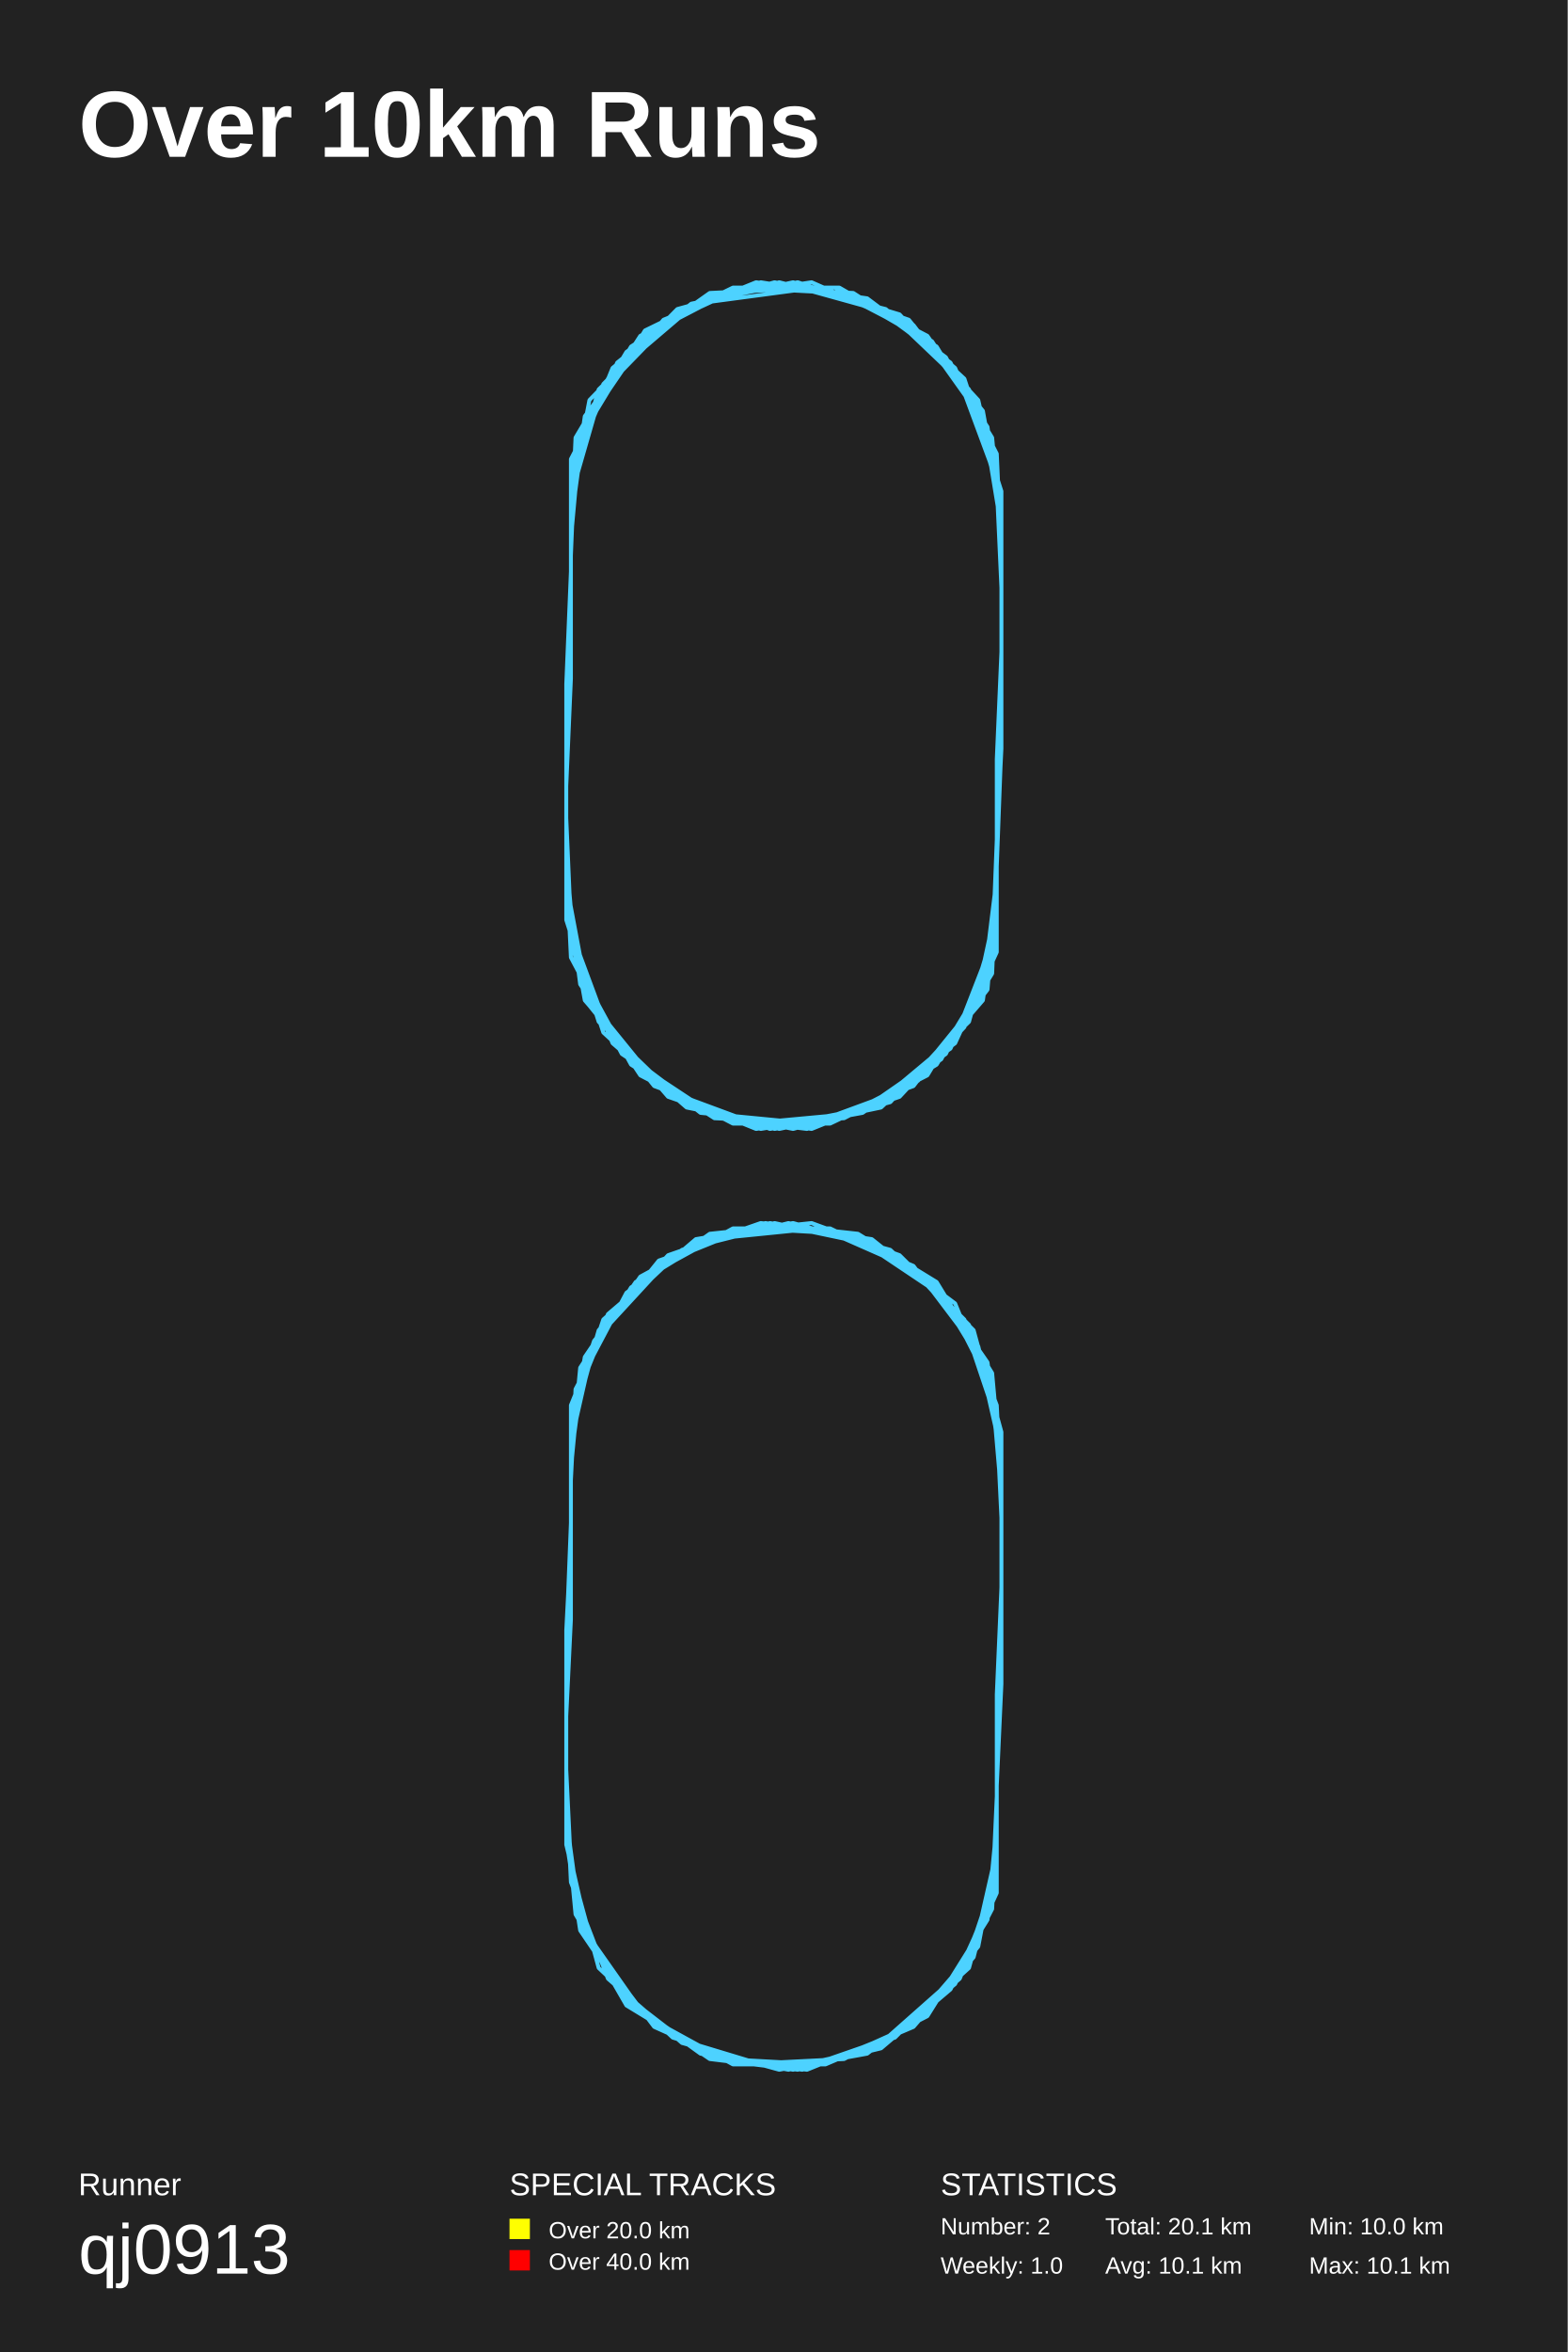
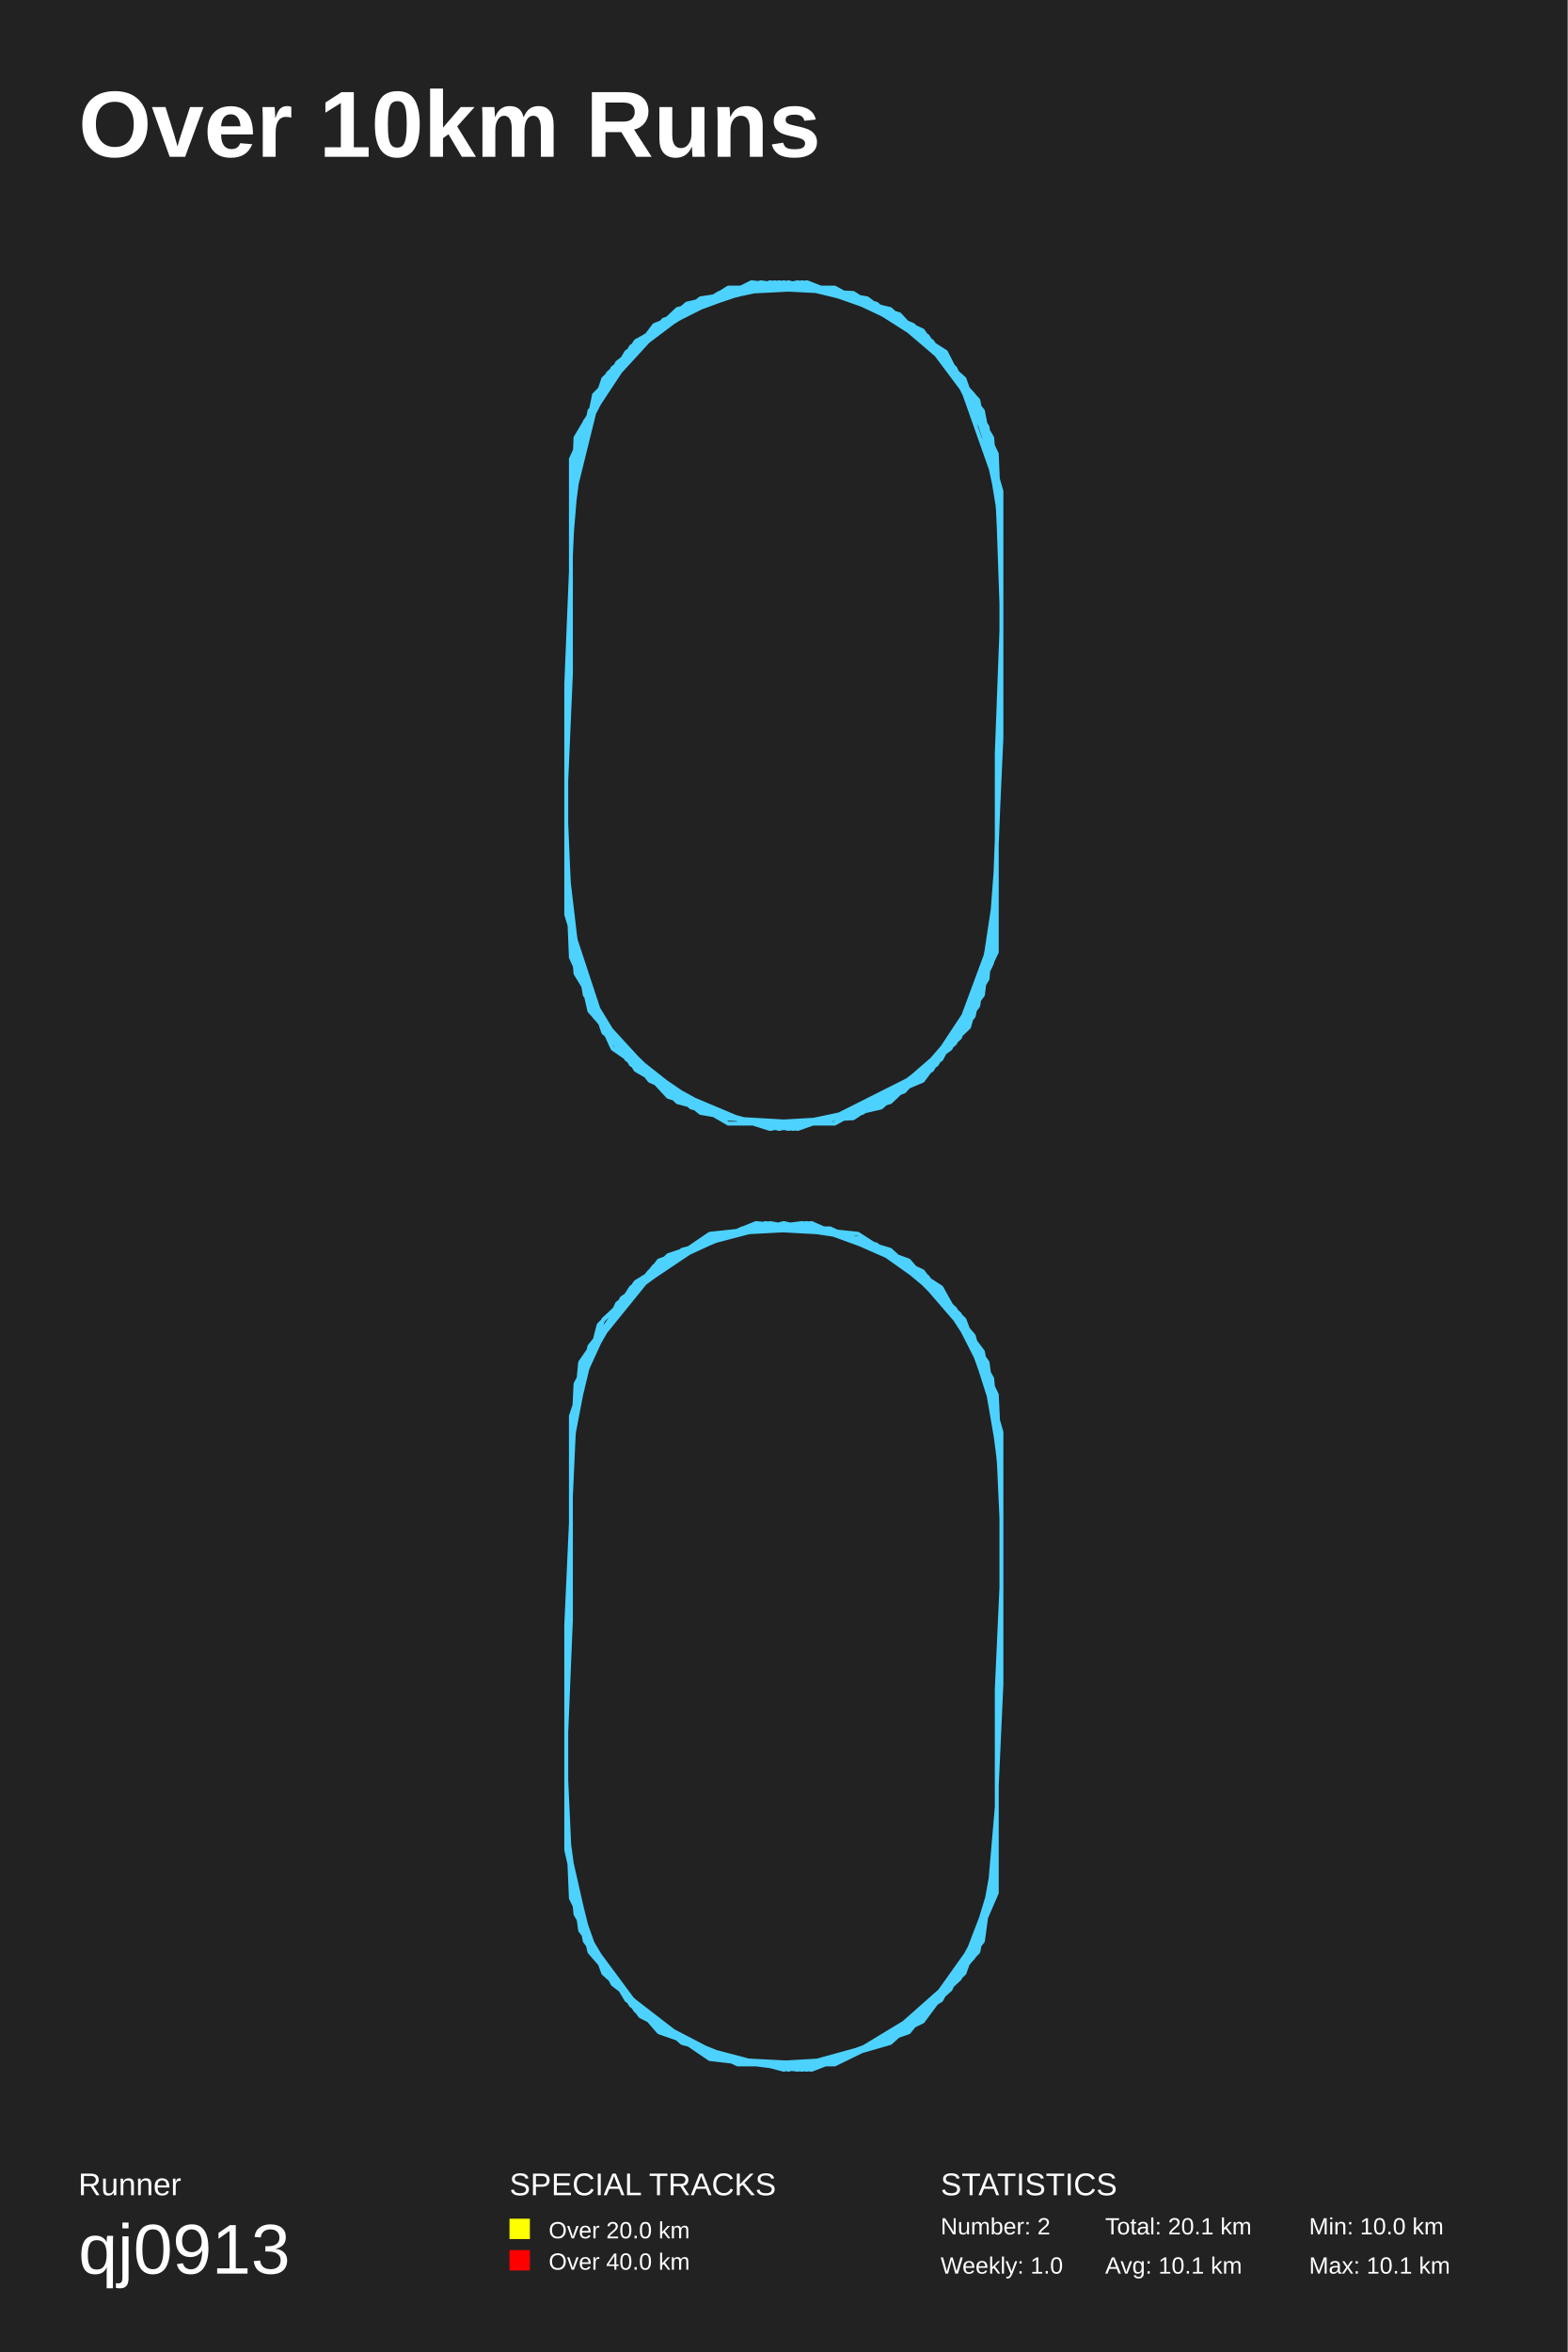
<svg xmlns="http://www.w3.org/2000/svg" baseProfile="full" height="300mm" version="1.1" viewBox="0,0,200,300" width="200mm">
  <defs />
  <rect fill="#222222" height="300" width="200" x="0" y="0" />
  <text fill="#FFFFFF" style="font-size:12px; font-family:Arial; font-weight:bold;" x="10" y="20">Over 10km Runs</text>
  <text fill="#FFFFFF" style="font-size:4px; font-family:Arial" x="10" y="280">Runner</text>
  <text fill="#FFFFFF" style="font-size:9px; font-family:Arial" x="10" y="290">qj0913</text>
  <text fill="#FFFFFF" style="font-size:4px; font-family:Arial" x="65" y="280">SPECIAL TRACKS</text>
  <rect fill="yellow" height="2.6" width="2.6" x="65" y="283" />
  <text fill="#FFFFFF" style="font-size:3px; font-family:Arial" x="70" y="285.5">Over 20.0 km</text>
  <rect fill="red" height="2.6" width="2.6" x="65" y="287" />
  <text fill="#FFFFFF" style="font-size:3px; font-family:Arial" x="70" y="289.5">Over 40.0 km</text>
  <text fill="#FFFFFF" style="font-size:4px; font-family:Arial" x="120" y="280">STATISTICS</text>
  <text fill="#FFFFFF" style="font-size:3px; font-family:Arial" x="120" y="285">Number: 2</text>
  <text fill="#FFFFFF" style="font-size:3px; font-family:Arial" x="120" y="290">Weekly: 1.0</text>
  <text fill="#FFFFFF" style="font-size:3px; font-family:Arial" x="141" y="285">Total: 20.1 km</text>
  <text fill="#FFFFFF" style="font-size:3px; font-family:Arial" x="141" y="290">Avg: 10.1 km</text>
  <text fill="#FFFFFF" style="font-size:3px; font-family:Arial" x="167" y="285">Min: 10.0 km</text>
  <text fill="#FFFFFF" style="font-size:3px; font-family:Arial" x="167" y="290">Max: 10.1 km</text>
-   <polyline fill="none" opacity="1" points="104.134,36.684 91.141,37.367 80.511,44.203 74.015,55.139 72.834,68.81 72.834,79.747 72.243,92.734 72.243,104.355 72.243,117.342 76.377,130.329 87.007,140.582 98.819,144.0 111.221,141.266 120.67,134.43 126.576,122.127 127.166,108.456 127.757,94.785 127.757,82.481 127.757,68.81 126.576,55.823 119.489,44.203 107.677,37.367 93.504,36.684 82.283,42.835 74.015,55.139 72.834,67.443 72.834,81.114 72.243,93.418 72.243,109.823 72.834,122.127 79.33,134.43 91.732,142.633 102.953,144.0 114.764,139.899 123.032,131.013 127.166,117.342 127.166,103.671 127.757,90.684 127.757,77.696 127.757,64.025 124.804,51.038 115.945,41.468 103.543,36.0 89.96,38.051 79.921,44.886 73.424,56.506 72.834,70.861 72.834,83.848 72.243,98.203 72.243,111.874 74.015,125.544 81.692,137.165 93.504,143.316 105.906,143.316 115.945,138.532 124.804,127.595 127.166,114.608 127.166,101.62 127.757,88.633 127.757,74.962 127.166,61.975 123.623,49.671 114.174,40.101 101.772,36.0 88.189,38.734 78.149,46.937 72.834,59.924 72.834,72.912 72.243,87.95 72.243,101.62 72.243,115.975 75.196,128.279 85.236,139.899 97.047,144.0 111.221,141.266 121.851,132.38 127.166,120.076 127.166,106.405 127.757,93.418 127.757,79.063 127.757,64.709 124.804,52.405 116.536,41.468 104.725,36.684 91.141,37.367 79.921,44.886 73.424,55.823 72.834,68.81 72.834,83.165 72.243,96.836 72.243,111.874 74.015,125.544 81.692,137.165 94.094,143.316 107.087,142.633 117.717,137.165 125.395,126.228 127.166,111.874 127.166,98.203 127.757,85.215 127.757,70.861 127.166,57.874 121.261,46.253 110.04,38.051 97.047,36.0 85.826,40.101 75.196,51.038 72.834,63.342 72.834,77.013 72.243,90 72.243,104.355 72.834,118.025 76.377,130.329 87.598,141.266 101.181,144.0 112.993,140.582 123.623,130.329 127.166,117.342 127.166,102.304 127.757,90 127.757,75.646 127.757,62.658 123.623,49.671 114.764,40.101 101.181,36.0 88.779,38.734 77.558,48.304 72.834,60.608 72.834,74.962 72.243,87.95 72.243,100.937 72.243,114.608 74.605,127.595 84.055,138.532 97.047,144.0 109.449,141.949 121.261,133.747 126.576,122.127 127.166,107.772 127.757,95.469 127.757,81.114 127.757,67.443 125.985,54.456 118.898,43.519 107.087,37.367 94.094,36.684 82.283,42.835 74.605,53.089 72.834,66.76 72.834,79.747 72.243,92.734 72.243,107.772 72.834,120.076 78.149,133.063 89.96,141.949 103.543,144.0 115.355,139.215 124.213,128.962 127.166,115.291 127.166,100.937 127.757,88.633 127.757,72.912 127.166,61.291 121.851,46.937 112.993,39.418 99.409,36.0 87.007,39.418 76.377,49.671 72.834,61.975 72.834,77.013 72.243,90.684 72.243,104.355 72.243,117.342 76.968,131.696 85.826,139.899 98.819,144.0 110.04,141.949 121.851,133.063 126.576,122.127 127.166,107.089 127.757,94.785 127.757,80.431 127.757,67.443 125.395,53.089 118.308,42.835 106.496,36.684 93.504,36.684 81.692,42.835 74.605,53.772 72.834,66.76 72.834,81.798 72.243,93.418 72.243,108.456 72.834,120.76 79.33,134.43 90.551,141.949 103.543,144.0 115.355,139.215 125.395,127.595 127.166,115.291 127.166,99.57 127.757,87.95 127.757,73.595 127.166,59.241 121.851,46.937 111.221,38.734 98.819,36.0 86.417,39.418 76.968,48.987 72.834,63.342 72.834,76.329 72.243,90.684 72.243,103.671 72.243,117.342 76.968,131.696 87.598,140.582 99.409,144.0 112.402,141.266 121.851,132.38 127.166,118.709 127.166,104.355 127.757,90 127.757,77.013 127.757,62.658 123.623,49.671 113.583,40.101 101.772,36.0 88.189,38.734 78.739,46.253 72.834,59.924 72.834,72.912 72.243,87.266 72.243,99.57 72.243,114.608 75.196,127.595 84.645,139.215 96.457,144.0 109.449,141.949 119.489,135.798 126.576,124.177 127.166,109.823 127.757,94.785 127.757,81.798 127.757,67.443 125.985,54.456 117.717,42.835 107.087,36.684 93.504,36.684 82.283,42.152 74.015,55.823 72.834,68.81 72.834,83.848 72.243,96.836 72.243,111.874 74.015,125.544 82.283,137.165 93.504,143.316 107.677,142.633 118.308,137.165 126.576,123.494 127.166,110.507 127.757,94.785 127.757,81.798 127.757,65.393 125.395,52.405 115.945,40.785 104.134,36.684 88.779,38.734 78.149,46.937 72.834,59.924 72.834,72.912 72.834,86.582 72.243,100.253 72.243,114.608 75.196,128.279 84.645,139.215 95.275,143.316 110.04,141.949 120.079,135.114 126.576,122.81 127.166,108.456 127.757,94.785 127.757,79.063 127.757,66.76 125.395,52.405 115.945,41.468 104.725,36.684 90.551,37.367 79.921,44.886 72.834,58.557 72.834,70.861 72.834,84.532 72.243,99.57 72.243,112.557 75.196,128.279 83.464,138.532 98.228,144.0 110.04,141.949 121.851,133.063 127.166,121.443 127.166,106.405 127.757,92.734 127.757,77.013 127.757,62.658 123.032,48.304 114.174,40.101 99.409,36.0 87.007,39.418 76.377,50.355 72.834,62.658 72.834,77.696 72.243,90.684 72.243,105.722 72.834,118.709 78.149,133.063 89.37,141.949 103.543,143.316 116.536,138.532 125.985,126.228 127.166,111.874 127.166,96.836 127.757,83.165 127.757,68.127 126.576,55.823 119.489,44.203 108.859,37.367 94.685,36.684 82.873,42.152 74.015,55.139 72.834,67.443 72.834,81.798 72.243,95.469 72.243,109.139 73.424,122.81 80.511,135.798 91.141,142.633 105.906,143.316 117.127,137.848 125.985,125.544 127.166,111.874 127.166,98.203 127.757,84.532 127.757,70.861 127.166,57.874 120.67,45.57 110.63,38.051 96.457,36.0 84.645,40.785 74.605,53.089 72.834,65.393 72.834,79.063 72.243,92.734 72.243,106.405 72.834,119.393 78.149,133.063 87.598,141.266 101.181,144.0 113.583,140.582 123.623,129.646 127.166,118.025 127.166,104.355 127.757,90.684 127.757,76.329" stroke="#4DD2FF" stroke-dasharray="none" stroke-linecap="round" stroke-linejoin="round" stroke-width="0.5" />
-   <polyline fill="none" opacity="1" points="79.921,255.798 90.551,261.949 101.772,264.0 112.993,260.582 122.442,252.38 127.166,240.76 127.166,227.772 127.757,214.785 127.757,202.481 127.757,190.177 126.576,177.19 120.67,165.57 111.221,158.734 98.228,156.0 85.826,160.101 76.377,169.671 72.834,181.975 72.834,194.962 72.834,206.582 72.243,218.886 72.243,231.874 73.424,244.177 79.921,255.114 89.37,261.949 100.591,264.0 111.811,261.266 121.261,253.747 126.576,243.494 127.166,231.19 127.166,218.886 127.757,205.899 127.757,193.595 127.166,181.291 123.032,168.987 114.764,160.101 104.134,156.684 90.551,158.051 80.511,164.203 74.015,175.139 72.834,187.443 72.834,199.063 72.243,211.367 72.243,222.988 72.243,235.291 75.196,247.595 82.283,257.165 93.504,263.316 105.315,263.316 116.536,258.532 124.213,248.962 127.166,235.975 127.166,221.62 127.757,209.317 127.757,197.013 127.757,184.025 124.804,171.722 117.127,162.152 105.906,156.684 93.504,156.684 82.283,162.835 74.605,173.089 72.834,186.076 72.834,197.696 72.243,210 72.243,221.62 72.243,234.608 75.196,247.595 82.283,257.165 93.504,263.316 105.315,263.316 115.945,258.532 124.213,248.962 127.166,237.342 127.166,225.038 127.757,214.101 127.757,200.431 127.757,188.127 126.576,175.139 119.489,163.519 109.449,157.367 97.047,156.0 85.236,160.785 75.787,171.038 72.834,179.924 72.834,192.912 72.834,206.582 72.243,218.886 72.243,231.874 73.424,244.177 79.921,255.114 89.96,261.949 101.181,264.0 112.402,261.266 121.261,253.747 126.576,243.494 127.166,231.19 127.166,218.886 127.757,207.266 127.757,194.962 127.757,182.658 124.213,170.355 115.355,160.785 103.543,156.0 91.732,157.367 81.692,162.835 74.605,173.089 72.834,185.393 72.834,197.696 72.243,210 72.243,221.62 72.243,234.608 74.605,246.228 82.283,257.165 92.323,262.633 104.725,263.316 116.536,258.532 124.213,249.646 127.166,238.025 127.166,225.722 127.757,213.418 127.757,199.747 127.757,187.443 125.985,175.139 118.898,163.519 109.449,157.367 97.047,156.0 85.236,160.101 75.787,171.038 72.834,183.342 72.834,196.329 72.243,208.633 72.243,221.62 72.243,233.924 74.605,246.228 81.102,256.481 91.141,262.633 102.362,264.0 114.174,259.899 123.032,251.013 127.166,239.393 127.166,228.456 127.166,216.152 127.757,203.848 127.757,191.544 127.166,179.241 123.032,168.304 114.764,160.101 103.543,156.0 92.323,157.367 82.283,162.835 74.605,173.089 72.834,184.025 72.834,196.329 72.243,207.95 72.243,220.253 72.243,231.874 74.015,244.861 79.921,255.114 89.37,261.949 101.181,264.0 112.402,261.266 121.261,253.747 126.576,242.127 127.166,231.19 127.166,218.203 127.757,207.266 127.757,194.279 127.757,182.658 124.213,169.671 115.945,161.468 104.725,156.684 93.504,156.684 82.283,162.835 74.605,173.089 72.834,185.393 72.834,197.013 72.243,209.317 72.243,222.304 72.243,234.608 74.015,246.228 80.511,255.798 90.551,262.633 101.772,264.0 113.583,259.899 121.851,253.063 127.166,240.76 127.166,228.456 127.166,216.152 127.757,205.215 127.757,190.861 127.166,179.241 121.851,166.253 111.811,158.734 100.591,156.0 87.007,159.418 77.558,168.304 72.834,179.924 72.834,192.228 72.834,205.899 72.243,218.203 72.243,231.874 74.015,244.861 80.511,255.798 89.96,261.949 101.772,264.0 112.402,260.582 122.442,251.696 126.576,241.443 127.166,229.823 127.166,218.203 127.757,205.215 127.757,192.912 127.166,181.291 123.623,168.987 115.355,160.785 104.725,156.684 92.323,157.367 81.102,163.519 74.605,173.089 72.834,183.342 72.834,195.646 72.243,208.633 72.243,221.62 72.243,233.924 74.015,245.544 79.921,255.798 91.141,262.633 102.953,264.0 114.764,259.215 123.032,251.013 127.166,239.393 127.166,227.089 127.757,214.785 127.757,201.798 127.757,189.494 126.576,177.19 120.67,165.57 111.221,158.734 98.819,156.0 87.007,159.418 76.968,168.304 72.834,180.608 72.834,193.595 72.834,205.899 72.243,218.203 72.243,231.874 74.015,244.861 80.511,255.798 91.141,262.633 102.953,264.0 114.764,259.215 123.032,251.013 127.166,238.709 127.166,226.405 127.757,213.418 127.757,201.114 127.757,186.76 125.985,173.772 118.898,163.519 107.677,157.367 95.866,156.684 84.055,160.785 75.787,171.038 72.834,182.658 72.834,196.329 72.243,207.95 72.243,220.253 72.243,232.557 74.015,246.228 81.102,256.481 92.323,262.633 104.725,263.316 116.536,258.532 124.804,248.279 127.166,235.975 127.166,222.988 127.757,210.684 127.757,197.696 127.757,185.393 124.804,172.405 116.536,161.468 103.543,156.0 90.551,157.367 79.921,164.886 73.424,177.19 72.834,188.81 72.834,201.798 72.243,213.418 72.243,227.772 72.834,240.076 77.558,252.38 87.007,260.582 99.409,264.0 111.811,261.266 121.851,253.063 127.166,241.443 127.166,227.772 127.166,216.152 127.757,202.481 127.757,190.177 126.576,175.823 120.67,165.57 109.449,158.051 98.228,156.0 85.236,160.101 76.377,169.671 72.834,182.658 72.834,194.279 72.243,209.317 72.243,220.937 72.243,234.608 75.196,247.595 83.464,258.532 94.094,263.316 107.677,262.633 118.308,257.165 125.985,244.861 127.166,232.557 127.166,218.886 127.757,207.266 127.757,192.912 127.166,181.291 123.032,168.304 113.583,159.418 101.181,156.0 88.779,158.051 77.558,167.62 72.834,179.241 72.834,192.228 72.834,204.532 72.243,217.519 72.243,229.823 73.424,243.494 78.739,253.747 89.37,261.949 101.772,264.0 112.993,260.582 123.623,251.013 127.166,238.025 127.166,225.038 127.757,211.367 127.757,197.696 127.757,184.709 124.804,172.405 117.127,162.152 104.725,156.684 92.323,157.367 81.102,163.519 74.015,174.456 72.834,186.76 72.834,199.747 72.243,212.734 72.243,225.722 72.834,238.025 76.377,251.013 85.826,259.899 99.409,264.0 110.63,261.949 121.261,253.747 126.576,242.127 127.166,229.139 127.166,216.152 127.757,203.165 127.757,190.861 126.576,177.19 120.67,165.57 111.221,158.051 97.638,156.0 85.236,160.101 75.787,171.038 72.834,184.025" stroke="#4DD2FF" stroke-dasharray="none" stroke-linecap="round" stroke-linejoin="round" stroke-width="0.5" />
+   <polyline fill="none" opacity="1" points="90.551,38.051 79.921,44.886 73.424,57.19 72.834,69.494 72.834,81.114 72.243,93.418 72.243,107.089 72.834,118.025 76.968,131.696 88.189,141.266 100.591,144.0 112.402,141.266 122.442,132.38 127.166,120.76 127.166,107.089 127.757,94.101 127.757,80.431 127.757,67.443 125.985,54.456 118.308,42.835 105.315,36.684 92.913,36.684 79.921,44.886 73.424,55.823 72.834,69.494 72.834,82.481 72.243,96.152 72.243,109.823 73.424,124.177 80.511,135.798 92.913,142.633 104.725,143.316 115.355,139.215 124.213,129.646 127.166,115.291 127.166,102.304 127.757,89.317 127.757,76.329 127.757,62.658 124.213,50.355 114.764,40.101 101.772,36.0 88.779,38.734 78.739,46.253 72.834,58.557 72.834,72.228 72.834,85.899 72.243,99.57 72.243,113.241 74.605,126.912 82.873,137.848 95.275,143.316 107.087,142.633 117.717,137.165 125.395,126.912 127.166,112.557 127.166,99.57 127.757,86.582 127.757,72.912 127.166,60.608 123.032,48.304 112.993,39.418 100.591,36.0 87.007,39.418 76.968,48.987 72.834,61.291 72.834,74.962 72.243,90 72.243,103.671 72.243,116.658 76.377,130.329 86.417,140.582 99.409,144.0 111.811,141.266 123.623,131.013 127.166,118.709 127.166,105.038 127.757,91.367 127.757,77.013 127.757,64.025 124.213,50.355 115.355,40.785 102.953,36.0 89.37,38.051 78.739,46.253 73.424,57.874 72.834,70.861 72.834,84.532 72.243,98.886 72.243,112.557 74.605,126.912 82.873,137.848 95.866,143.316 108.268,142.633 119.489,135.798 125.985,124.861 127.166,110.507 127.166,97.519 127.757,83.848 127.757,70.177 126.576,56.506 120.67,44.886 108.859,37.367 95.275,36.684 83.464,41.468 75.196,52.405 72.834,65.393 72.834,77.696 72.243,92.734 72.243,105.038 72.834,119.393 76.968,131.696 89.96,141.949 101.772,144.0 115.355,139.215 124.213,129.646 127.166,114.608 127.166,101.62 127.757,88.633 127.757,74.962 127.166,60.608 123.032,48.304 112.993,39.418 100,36.0 86.417,39.418 76.968,48.304 72.834,62.658 72.834,75.646 72.243,89.317 72.243,102.988 72.243,115.975 75.196,128.962 85.236,139.899 98.228,144.0 111.221,141.266 121.851,133.063 127.166,119.393 127.166,107.089 127.757,93.418 127.757,79.747 127.757,66.076 125.395,53.089 117.717,42.152 105.906,36.684 92.323,37.367 81.102,43.519 74.015,55.139 72.834,68.127 72.834,81.114 72.243,95.469 72.243,107.772 72.834,122.127 79.33,134.43 91.732,142.633 104.725,143.316 117.717,137.848 124.804,128.279 127.166,112.557 127.166,100.253 127.757,85.899 127.757,72.228 127.166,57.874 121.851,46.937 110.63,38.051 98.228,36.0 85.236,40.785 75.787,50.355 72.834,64.709 72.834,77.013 72.243,92.734 72.243,105.038 72.834,119.393 77.558,132.38 87.007,140.582 99.409,144.0 112.402,141.266 121.851,133.063 127.166,119.393 127.166,107.772 127.757,92.734 127.757,80.431 127.757,64.709 125.395,52.405 116.536,41.468 105.315,36.684 91.732,37.367 81.692,43.519 74.015,55.139 72.834,69.494 72.834,81.798 72.243,96.152 72.243,109.139 73.424,123.494 79.921,135.114 91.732,142.633 104.725,143.316 117.127,137.848 125.395,126.912 127.166,112.557 127.166,99.57 127.757,85.899 127.757,70.861 127.166,58.557 120.67,45.57 110.63,38.051 97.047,36.0 85.826,40.101 75.787,51.038 72.834,64.025 72.834,78.38 72.243,91.367 72.243,105.722 72.834,118.025 77.558,132.38 89.37,141.949 101.181,144.0 113.583,140.582 123.623,131.013 127.166,118.025 127.166,101.62 127.757,89.317 127.757,74.279 127.166,61.975 121.851,46.937 113.583,39.418 99.409,36.0 87.598,38.734 77.558,47.62 72.834,61.291 72.834,75.646 72.243,87.95 72.243,102.304 72.243,115.291 75.787,129.646 86.417,139.899 98.228,144.0 110.04,141.949 121.261,133.747 126.576,122.81 127.166,107.089 127.757,93.418 127.757,79.747 127.757,66.076 124.804,52.405 117.127,42.152 105.315,36.684 92.323,37.367 80.511,44.203 73.424,56.506 72.834,70.861 72.834,83.848 72.243,99.57 72.243,112.557 74.605,126.912 82.873,137.848 95.866,143.316 108.859,142.633 120.079,135.114 126.576,122.81 127.166,107.089 127.757,94.101 127.757,78.38 127.757,64.709 124.213,50.355 115.355,40.785 101.772,36.0 88.189,38.734 76.968,48.304 72.834,60.608 72.834,74.279 72.243,87.266 72.243,102.988 72.243,115.291 75.787,129.646 85.236,139.899 98.228,144.0 110.04,141.949 121.261,133.747 127.166,121.443 127.166,107.772 127.757,92.051 127.757,79.063 127.757,65.393 124.804,51.038 115.355,40.785 102.362,36.0 89.96,38.051 78.149,46.937 72.834,58.557 72.834,72.912 72.243,87.266 72.243,99.57 72.243,115.291 75.787,128.962 85.826,139.899 98.228,144.0 112.402,141.266 121.851,132.38 127.166,118.025 127.166,105.722 127.757,90 127.757,77.013 127.166,59.924 123.032,48.304 111.811,38.734 98.819,36.0 84.645,40.785 76.377,50.355 72.834,64.709 72.834,78.38 72.243,92.734 72.243,106.405 72.834,121.443 78.739,133.747 91.732,142.633 104.725,143.316 118.308,136.481 125.985,124.861 127.166,109.823 127.166,96.152 127.757,80.431 127.757,67.443 125.395,53.089 118.898,43.519 106.496,36.684 93.504,36.684 81.102,43.519 73.424,55.823 72.834,69.494 72.834,83.165 72.243,97.519 72.243,109.823 74.015,124.861 81.102,136.481 92.913,143.316 106.496,143.316 118.898,136.481 125.985,124.861 127.166,109.139 127.166,97.519 127.757,82.481 127.757,70.177 126.576,55.823 120.079,44.886 108.268,37.367 95.866,36.0 82.283,42.835 74.605,53.772 72.834,67.443 72.834,80.431 72.243,94.785 72.243,107.089 72.834,122.127 78.149,133.747 89.96,141.949 101.772,144.0 115.355,139.215 124.213,128.962 127.166,115.975 127.166,102.988 127.757,88.633" stroke="#4DD2FF" stroke-dasharray="none" stroke-linecap="round" stroke-linejoin="round" stroke-width="0.5" />
+   <polyline fill="none" opacity="1" points="91.732,262.633 102.953,264.0 114.174,259.899 123.032,251.013 127.166,239.393 127.166,226.405 127.757,213.418 127.757,201.114 127.757,188.81 126.576,175.823 120.079,164.886 110.04,158.051 96.457,156.0 84.645,160.785 75.787,171.038 72.834,183.342 72.834,195.646 72.243,208.633 72.243,219.57 72.243,232.557 74.015,245.544 80.511,255.798 91.141,262.633 101.772,264.0 113.583,260.582 121.261,253.747 126.576,242.127 127.166,230.507 127.166,217.519 127.757,205.215 127.757,192.228 127.166,179.924 122.442,167.62 113.583,159.418 102.362,156.0 90.551,158.051 79.33,165.57 73.424,176.506 72.834,188.81 72.834,200.431 72.243,212.734 72.243,224.355 72.243,235.975 75.787,249.646 83.464,258.532 94.685,263.316 106.496,263.316 117.717,257.165 125.395,247.595 127.166,234.608 127.166,220.253 127.757,208.633 127.757,195.646 127.757,182.658 124.213,170.355 115.945,160.785 104.725,156.684 91.732,157.367 81.102,163.519 74.015,174.456 72.834,186.76 72.834,199.063 72.243,211.367 72.243,223.671 72.243,235.975 75.196,248.962 83.464,258.532 95.275,263.316 106.496,263.316 117.127,257.848 124.804,248.279 127.166,235.291 127.166,224.355 127.757,212.051 127.757,199.063 127.757,186.76 125.985,173.772 118.308,162.835 107.677,157.367 95.275,156.684 83.464,161.468 75.787,171.038 72.834,181.975 72.834,194.279 72.243,207.95 72.243,220.253 72.243,233.241 74.015,245.544 81.102,256.481 91.141,262.633 101.772,264.0 113.583,260.582 122.442,252.38 126.576,242.127 127.166,230.507 127.166,218.203 127.757,205.215 127.757,193.595 127.166,180.608 123.032,168.987 114.174,160.101 102.362,156.0 91.141,157.367 80.511,164.203 74.015,174.456 72.834,186.76 72.834,199.063 72.243,211.367 72.243,222.988 72.243,235.291 75.196,248.279 82.873,257.848 94.094,263.316 106.496,263.316 117.717,257.848 124.804,248.279 127.166,236.658 127.166,224.355 127.757,212.051 127.757,198.38 127.757,187.443 125.395,173.772 118.308,162.835 107.677,157.367 95.275,156.684 84.055,160.785 75.196,172.405 72.834,184.709 72.834,197.696 72.243,210 72.243,222.988 72.243,234.608 75.196,247.595 82.283,257.165 92.323,262.633 104.134,263.316 115.945,259.215 123.623,249.646 127.166,238.025 127.166,227.089 127.757,214.785 127.757,202.481 127.757,190.177 127.166,177.874 121.851,166.937 113.583,159.418 102.362,156.0 91.141,157.367 81.102,163.519 74.015,173.772 72.834,186.076 72.834,197.013 72.243,209.317 72.243,221.62 72.243,233.924 74.015,245.544 80.511,255.798 90.551,262.633 102.362,264.0 112.993,260.582 122.442,252.38 127.166,241.443 127.166,229.139 127.166,217.519 127.757,205.215 127.757,192.912 127.166,181.291 123.032,168.304 115.355,160.785 104.134,156.684 91.732,157.367 81.102,163.519 74.015,174.456 72.834,186.076 72.834,198.38 72.243,210.684 72.243,223.671 72.243,234.608 74.605,247.595 81.692,256.481 91.732,262.633 104.134,263.316 114.174,259.899 123.623,250.329 127.166,240.76 127.166,226.405 127.166,215.469 127.757,202.481 127.757,190.177 126.576,177.19 120.67,165.57 110.04,158.051 98.228,156.0 85.826,160.101 76.968,168.304 72.834,180.608 72.834,194.279 72.834,206.582 72.243,220.937 72.243,232.557 74.015,246.228 81.692,256.481 91.732,262.633 103.543,264.0 114.174,259.899 123.032,251.696 127.166,240.076 127.166,228.456 127.166,216.152 127.757,203.848 127.757,191.544 127.166,179.241 123.032,168.304 114.174,160.101 102.953,156.0 91.141,157.367 81.102,163.519 74.015,174.456 72.834,185.393 72.834,197.696 72.243,210 72.243,222.304 72.243,235.291 74.605,247.595 81.692,257.165 92.323,262.633 104.134,263.316 115.355,259.215 123.623,249.646 127.166,238.709 127.166,225.722 127.757,213.418 127.757,200.431 127.757,188.81 125.985,175.139 120.079,164.886 110.04,158.051 97.638,156.0 85.236,160.101 76.377,168.987 72.834,182.658 72.834,194.279 72.243,207.266 72.243,219.57 72.243,233.241 74.015,246.228 81.692,256.481 91.732,262.633 105.315,263.316 114.764,259.215 124.804,248.962 127.166,237.342 127.166,224.355 127.757,212.051 127.757,199.063 127.757,185.393 125.395,172.405 117.717,162.152 105.906,156.684 94.685,156.684 82.873,162.152 75.196,171.722 72.834,184.709 72.834,197.013 72.243,210 72.243,220.937 72.243,234.608 74.605,246.912 82.283,257.165 94.094,263.316 106.496,263.316 117.127,257.848 125.395,246.228 127.166,234.608 127.166,221.62 127.757,209.317 127.757,196.329 127.757,183.342 124.213,170.355 115.355,160.785 102.362,156.0 89.96,158.051 78.739,166.253 73.424,177.874 72.834,190.861 72.834,202.481 72.243,215.469 72.243,228.456 72.834,242.127 78.149,253.063 88.779,261.266 100.591,264.0 113.583,260.582 122.442,251.696 127.166,239.393 127.166,227.772 127.757,214.101 127.757,201.798 127.757,188.127 125.985,175.139 119.489,164.203 109.449,157.367 95.275,156.684 84.645,160.785 75.196,171.722 72.834,183.342 72.834,196.329 72.243,209.317 72.243,223.671 72.243,235.291 75.787,249.646 84.055,259.215 95.866,263.316 107.677,262.633 120.079,255.114 125.985,244.177 127.166,230.507 127.166,218.886 127.757,205.215 127.757,192.228 127.166,179.241 122.442,167.62 111.811,158.734 100,156.0 87.007,159.418 76.968,168.304 72.834,180.608 72.834,192.912 72.834,206.582 72.243,218.886 72.243,232.557 73.424,244.177 79.921,255.114 90.551,262.633 102.362,264.0 115.355,259.215 124.213,249.646 127.166,237.342 127.166,223.671 127.757,210 127.757,195.646 127.757,182.658 124.213,171.038 115.945,161.468 103.543,156.0 90.551,157.367 80.511,164.203 73.424,176.506 72.834,188.81 72.834,201.798 72.243,214.101 72.243,227.089 72.834,240.076 76.968,251.696 87.007,260.582 100,264.0 112.402,260.582 122.442,251.696 127.166,241.443 127.166,227.772 127.757,214.785 127.757,202.481 127.757,188.127 126.576,175.823 120.079,164.203 109.449,157.367 96.457,156.0 84.055,161.468 75.196,172.405" stroke="#4DD2FF" stroke-dasharray="none" stroke-linecap="round" stroke-linejoin="round" stroke-width="0.5" />
</svg>
